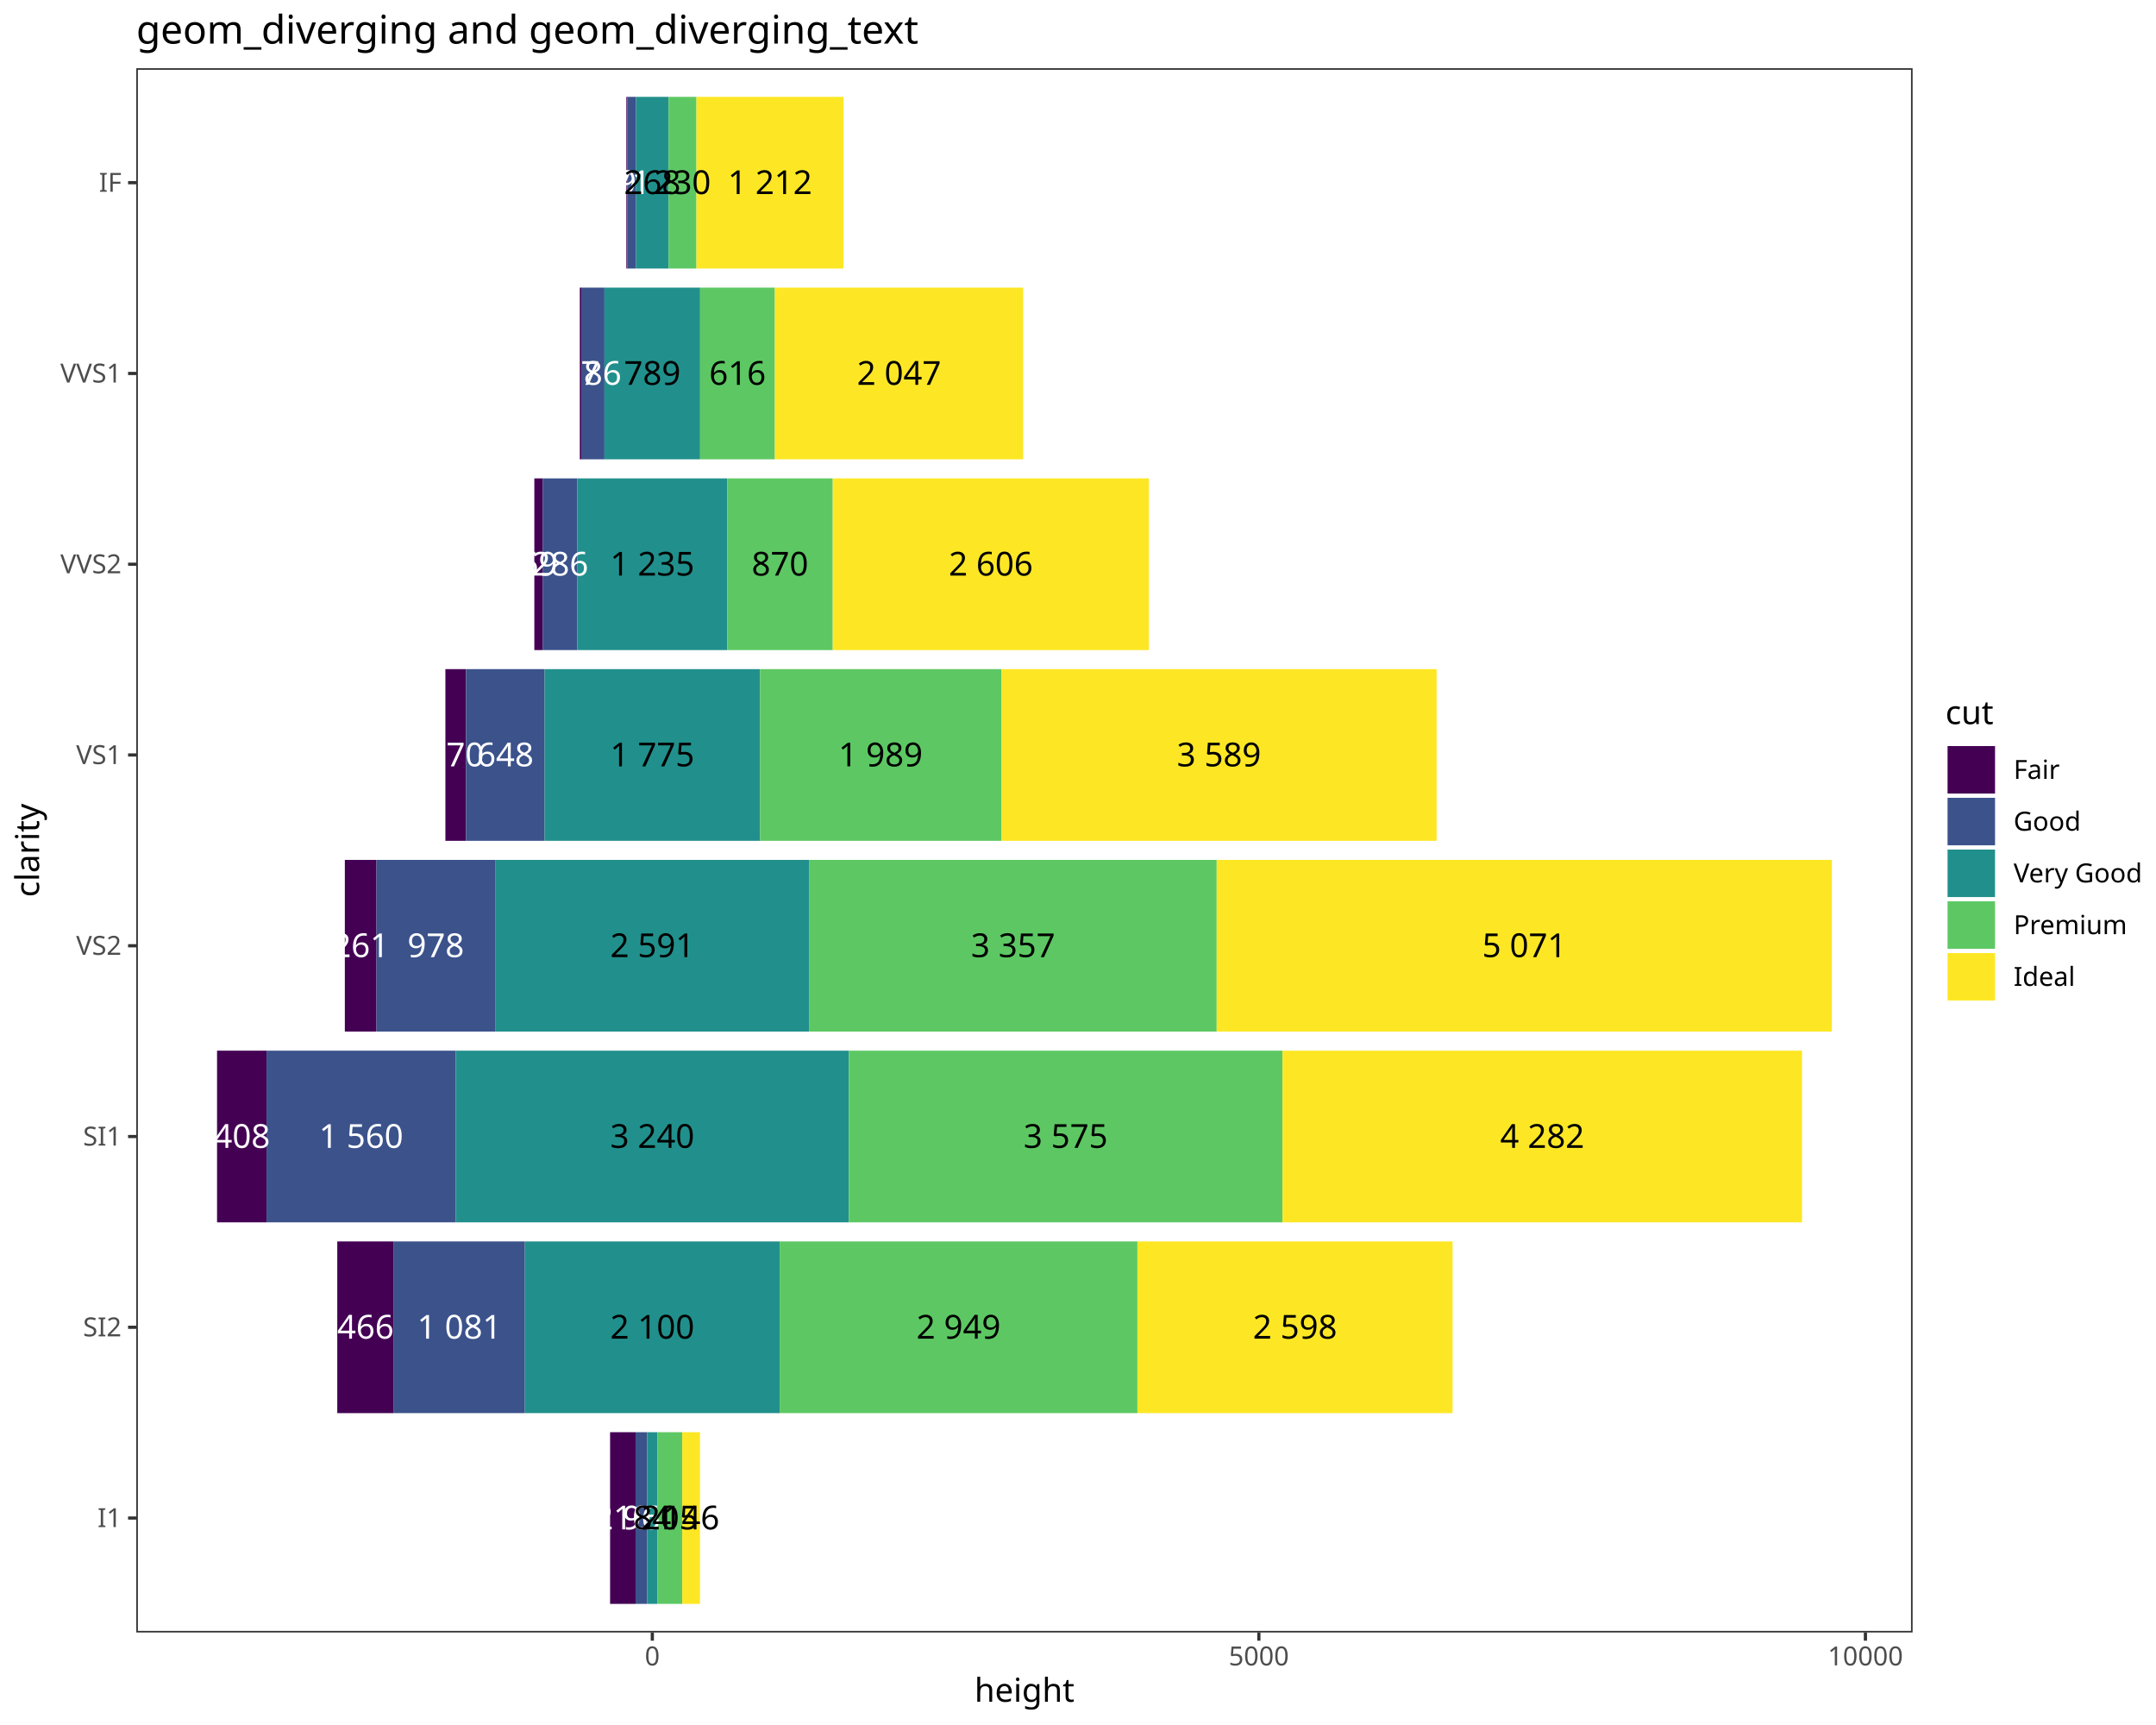
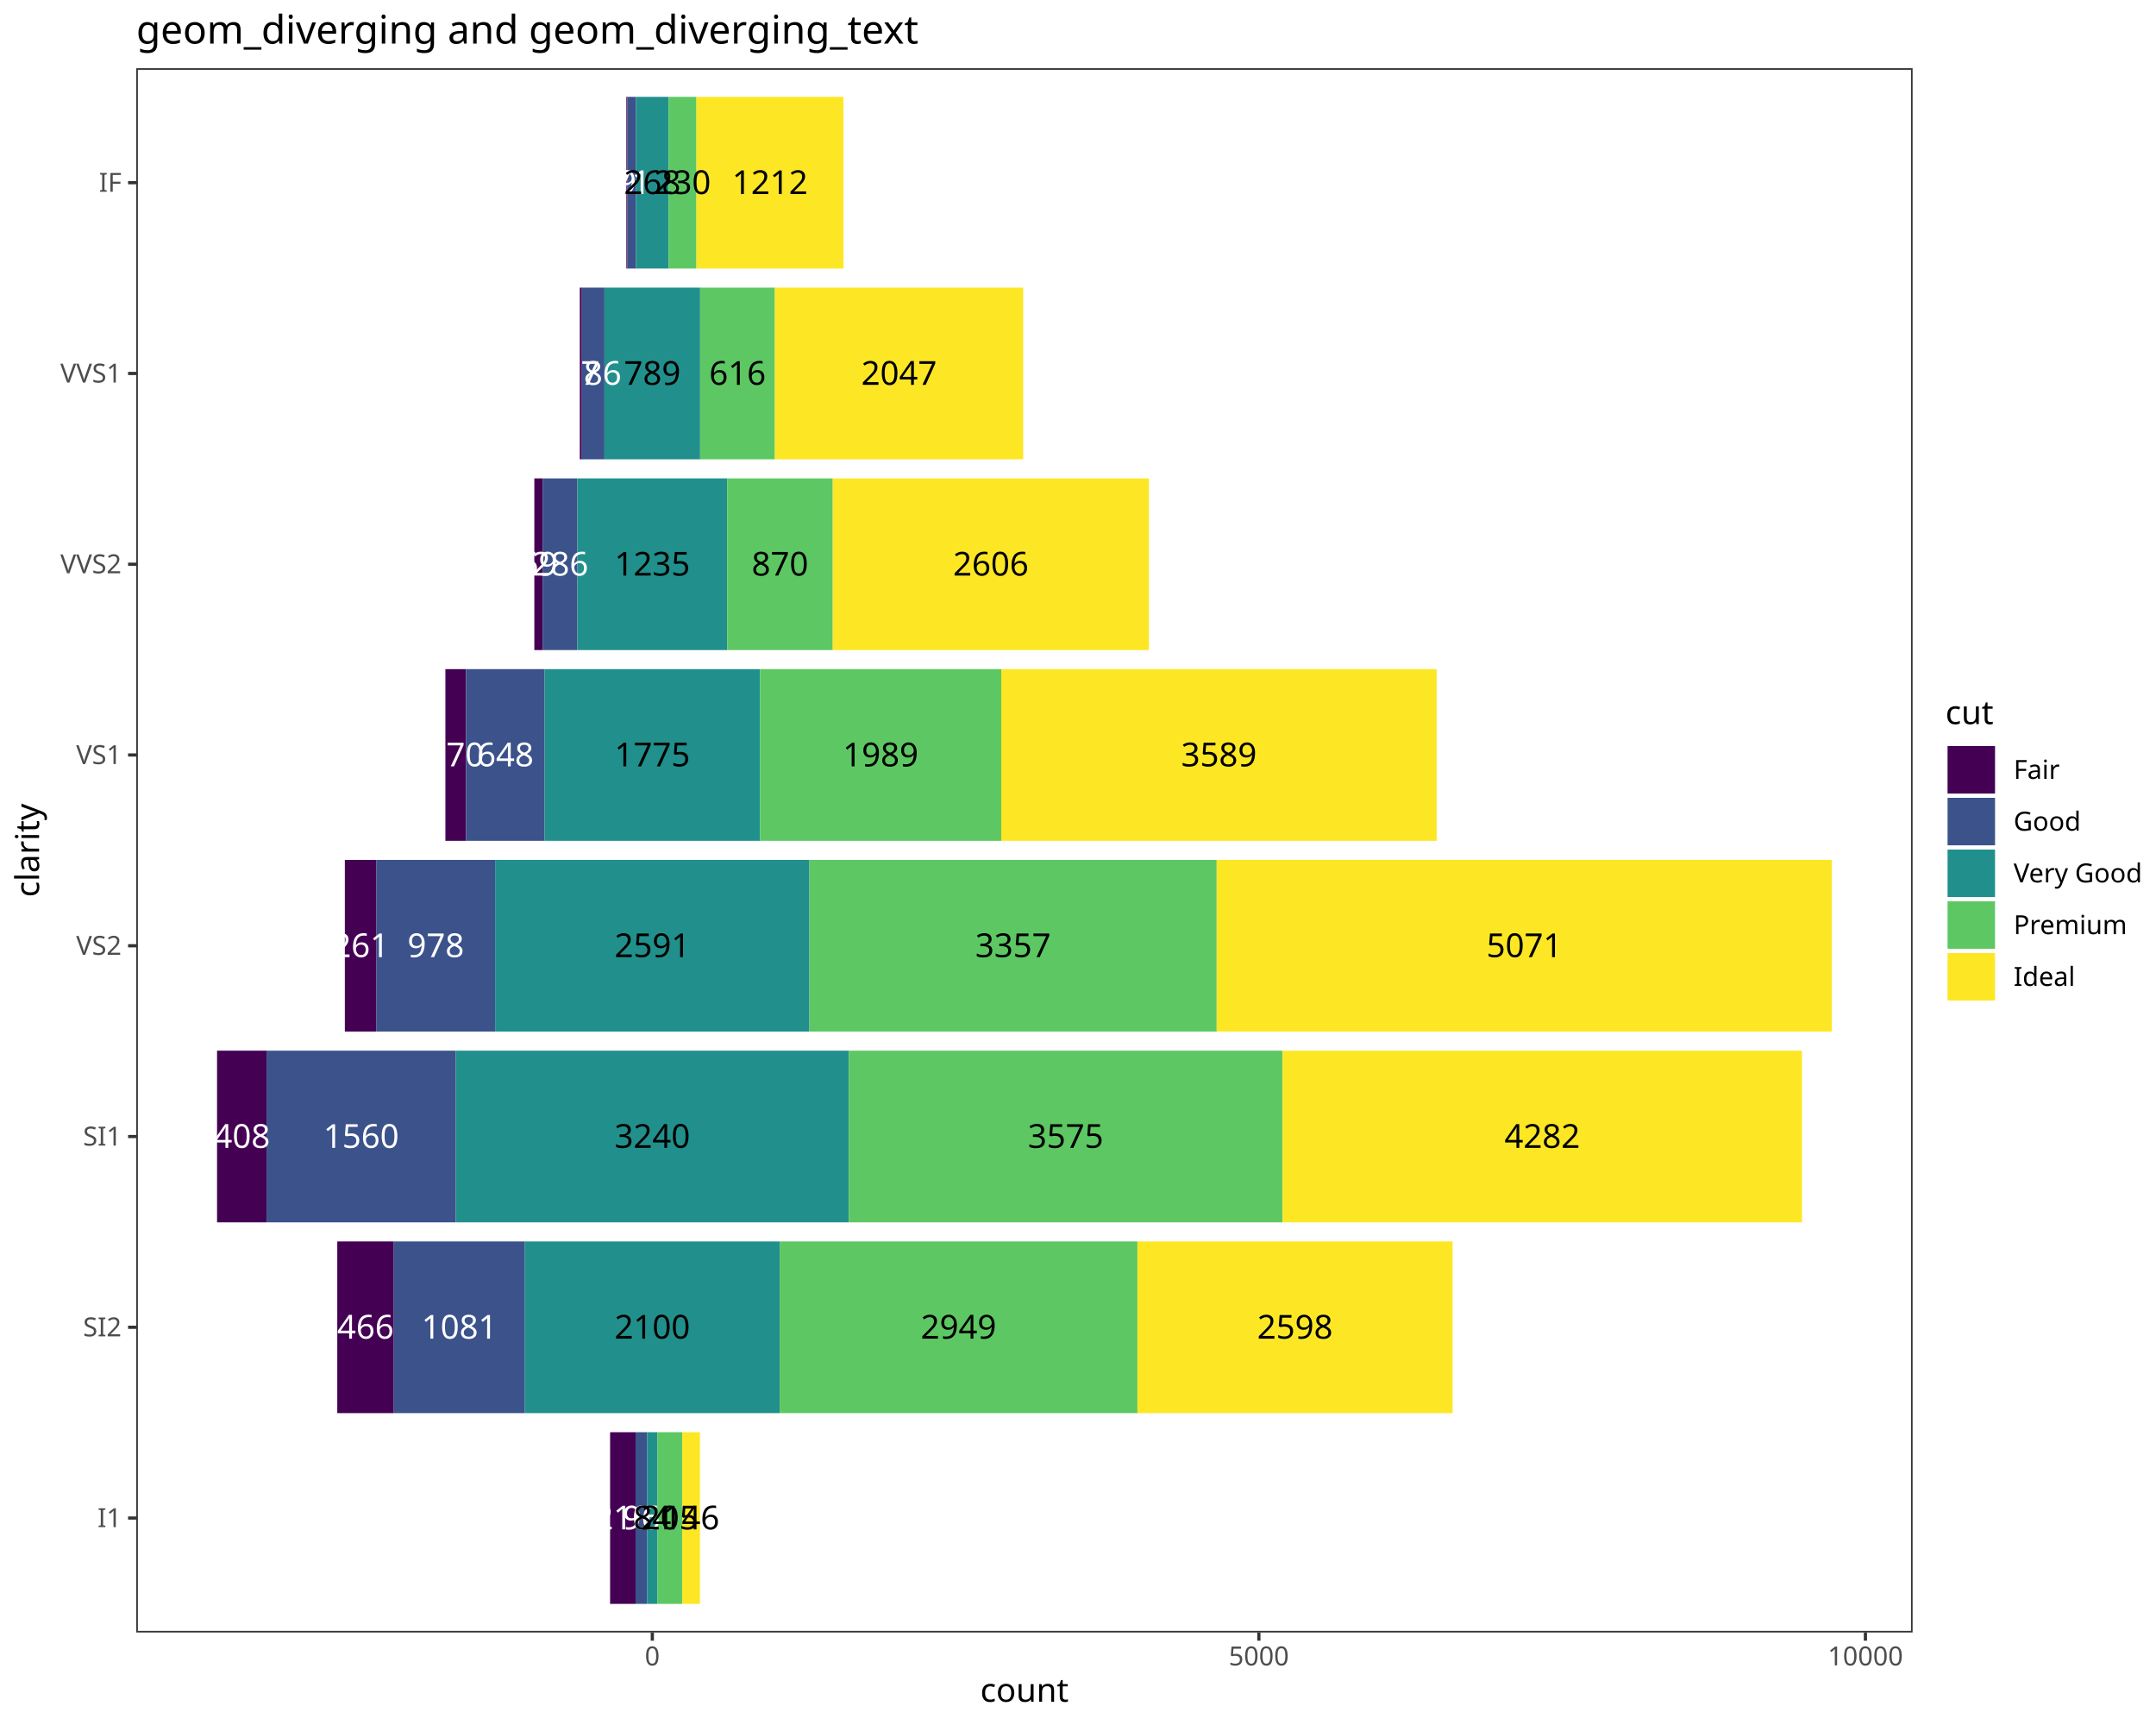
<svg xmlns="http://www.w3.org/2000/svg" class="svglite" data-engine-version="2.0" width="720.00pt" height="576.00pt" viewBox="0 0 720.00 576.00">
  <defs>
    <style type="text/css">
    .svglite line, .svglite polyline, .svglite polygon, .svglite path, .svglite rect, .svglite circle {
      fill: none;
      stroke: #000000;
      stroke-linecap: round;
      stroke-linejoin: round;
      stroke-miterlimit: 10.00;
    }
  </style>
  </defs>
  <rect width="100%" height="100%" style="stroke: none; fill: #FFFFFF;" />
  <defs>
    <clipPath id="cpMC4wMHw3MjAuMDB8MC4wMHw1NzYuMDA=">
      <rect x="0.00" y="0.00" width="720.00" height="576.00" />
    </clipPath>
  </defs>
  <g clip-path="url(#cpMC4wMHw3MjAuMDB8MC4wMHw1NzYuMDA=)">
    <rect x="0.00" y="0.00" width="720.00" height="576.00" style="stroke-width: 1.07; stroke: #FFFFFF; fill: #FFFFFF;" />
  </g>
  <defs>
    <clipPath id="cpNDUuNTF8NjM4LjczfDIyLjc4fDU0NS4xMQ==">
      <rect x="45.51" y="22.78" width="593.21" height="522.33" />
    </clipPath>
  </defs>
  <g clip-path="url(#cpNDUuNTF8NjM4LjczfDIyLjc4fDU0NS4xMQ==)">
    <rect x="45.51" y="22.78" width="593.21" height="522.33" style="stroke-width: 1.07; stroke: none; fill: #FFFFFF;" />
    <rect x="203.74" y="478.23" width="8.51" height="57.33" style="stroke-width: 1.07; stroke: none; stroke-linecap: butt; stroke-linejoin: miter; fill: #440154;" />
    <rect x="212.25" y="478.23" width="3.89" height="57.33" style="stroke-width: 1.07; stroke: none; stroke-linecap: butt; stroke-linejoin: miter; fill: #3B528B;" />
    <rect x="216.14" y="478.23" width="3.40" height="57.33" style="stroke-width: 1.07; stroke: none; stroke-linecap: butt; stroke-linejoin: miter; fill: #21908C;" />
    <rect x="219.54" y="478.23" width="8.31" height="57.33" style="stroke-width: 1.07; stroke: none; stroke-linecap: butt; stroke-linejoin: miter; fill: #5DC863;" />
    <rect x="227.84" y="478.23" width="5.91" height="57.33" style="stroke-width: 1.07; stroke: none; stroke-linecap: butt; stroke-linejoin: miter; fill: #FDE725;" />
    <rect x="112.63" y="414.53" width="18.88" height="57.33" style="stroke-width: 1.07; stroke: none; stroke-linecap: butt; stroke-linejoin: miter; fill: #440154;" />
    <rect x="131.50" y="414.53" width="43.79" height="57.33" style="stroke-width: 1.07; stroke: none; stroke-linecap: butt; stroke-linejoin: miter; fill: #3B528B;" />
    <rect x="175.30" y="414.53" width="85.08" height="57.33" style="stroke-width: 1.07; stroke: none; stroke-linecap: butt; stroke-linejoin: miter; fill: #21908C;" />
    <rect x="260.38" y="414.53" width="119.47" height="57.33" style="stroke-width: 1.07; stroke: none; stroke-linecap: butt; stroke-linejoin: miter; fill: #5DC863;" />
    <rect x="379.85" y="414.53" width="105.25" height="57.33" style="stroke-width: 1.07; stroke: none; stroke-linecap: butt; stroke-linejoin: miter; fill: #FDE725;" />
    <rect x="72.48" y="350.83" width="16.53" height="57.33" style="stroke-width: 1.07; stroke: none; stroke-linecap: butt; stroke-linejoin: miter; fill: #440154;" />
    <rect x="89.01" y="350.83" width="63.20" height="57.33" style="stroke-width: 1.07; stroke: none; stroke-linecap: butt; stroke-linejoin: miter; fill: #3B528B;" />
    <rect x="152.21" y="350.83" width="131.26" height="57.33" style="stroke-width: 1.07; stroke: none; stroke-linecap: butt; stroke-linejoin: miter; fill: #21908C;" />
    <rect x="283.47" y="350.83" width="144.83" height="57.33" style="stroke-width: 1.07; stroke: none; stroke-linecap: butt; stroke-linejoin: miter; fill: #5DC863;" />
    <rect x="428.30" y="350.83" width="173.48" height="57.33" style="stroke-width: 1.07; stroke: none; stroke-linecap: butt; stroke-linejoin: miter; fill: #FDE725;" />
    <rect x="115.16" y="287.13" width="10.57" height="57.33" style="stroke-width: 1.07; stroke: none; stroke-linecap: butt; stroke-linejoin: miter; fill: #440154;" />
    <rect x="125.73" y="287.13" width="39.62" height="57.33" style="stroke-width: 1.07; stroke: none; stroke-linecap: butt; stroke-linejoin: miter; fill: #3B528B;" />
    <rect x="165.35" y="287.13" width="104.97" height="57.33" style="stroke-width: 1.07; stroke: none; stroke-linecap: butt; stroke-linejoin: miter; fill: #21908C;" />
    <rect x="270.32" y="287.13" width="136.00" height="57.33" style="stroke-width: 1.07; stroke: none; stroke-linecap: butt; stroke-linejoin: miter; fill: #5DC863;" />
    <rect x="406.32" y="287.13" width="205.44" height="57.33" style="stroke-width: 1.07; stroke: none; stroke-linecap: butt; stroke-linejoin: miter; fill: #FDE725;" />
    <rect x="148.74" y="223.43" width="6.89" height="57.33" style="stroke-width: 1.07; stroke: none; stroke-linecap: butt; stroke-linejoin: miter; fill: #440154;" />
    <rect x="155.63" y="223.43" width="26.25" height="57.33" style="stroke-width: 1.07; stroke: none; stroke-linecap: butt; stroke-linejoin: miter; fill: #3B528B;" />
    <rect x="181.88" y="223.43" width="71.91" height="57.33" style="stroke-width: 1.07; stroke: none; stroke-linecap: butt; stroke-linejoin: miter; fill: #21908C;" />
    <rect x="253.79" y="223.43" width="80.58" height="57.33" style="stroke-width: 1.07; stroke: none; stroke-linecap: butt; stroke-linejoin: miter; fill: #5DC863;" />
    <rect x="334.37" y="223.43" width="145.40" height="57.33" style="stroke-width: 1.07; stroke: none; stroke-linecap: butt; stroke-linejoin: miter; fill: #FDE725;" />
    <rect x="178.44" y="159.74" width="2.80" height="57.33" style="stroke-width: 1.07; stroke: none; stroke-linecap: butt; stroke-linejoin: miter; fill: #440154;" />
    <rect x="181.23" y="159.74" width="11.59" height="57.33" style="stroke-width: 1.07; stroke: none; stroke-linecap: butt; stroke-linejoin: miter; fill: #3B528B;" />
    <rect x="192.82" y="159.74" width="50.03" height="57.33" style="stroke-width: 1.07; stroke: none; stroke-linecap: butt; stroke-linejoin: miter; fill: #21908C;" />
    <rect x="242.85" y="159.74" width="35.25" height="57.33" style="stroke-width: 1.07; stroke: none; stroke-linecap: butt; stroke-linejoin: miter; fill: #5DC863;" />
    <rect x="278.10" y="159.74" width="105.58" height="57.33" style="stroke-width: 1.07; stroke: none; stroke-linecap: butt; stroke-linejoin: miter; fill: #FDE725;" />
    <rect x="193.63" y="96.04" width="0.69" height="57.33" style="stroke-width: 1.07; stroke: none; stroke-linecap: butt; stroke-linejoin: miter; fill: #440154;" />
    <rect x="194.32" y="96.04" width="7.54" height="57.33" style="stroke-width: 1.07; stroke: none; stroke-linecap: butt; stroke-linejoin: miter; fill: #3B528B;" />
    <rect x="201.85" y="96.04" width="31.96" height="57.33" style="stroke-width: 1.07; stroke: none; stroke-linecap: butt; stroke-linejoin: miter; fill: #21908C;" />
    <rect x="233.82" y="96.04" width="24.96" height="57.33" style="stroke-width: 1.07; stroke: none; stroke-linecap: butt; stroke-linejoin: miter; fill: #5DC863;" />
    <rect x="258.77" y="96.04" width="82.93" height="57.33" style="stroke-width: 1.07; stroke: none; stroke-linecap: butt; stroke-linejoin: miter; fill: #FDE725;" />
    <rect x="209.17" y="32.34" width="0.36" height="57.33" style="stroke-width: 1.07; stroke: none; stroke-linecap: butt; stroke-linejoin: miter; fill: #440154;" />
    <rect x="209.53" y="32.34" width="2.88" height="57.33" style="stroke-width: 1.07; stroke: none; stroke-linecap: butt; stroke-linejoin: miter; fill: #3B528B;" />
    <rect x="212.41" y="32.34" width="10.86" height="57.33" style="stroke-width: 1.07; stroke: none; stroke-linecap: butt; stroke-linejoin: miter; fill: #21908C;" />
    <rect x="223.27" y="32.34" width="9.32" height="57.33" style="stroke-width: 1.07; stroke: none; stroke-linecap: butt; stroke-linejoin: miter; fill: #5DC863;" />
    <rect x="232.58" y="32.34" width="49.10" height="57.33" style="stroke-width: 1.07; stroke: none; stroke-linecap: butt; stroke-linejoin: miter; fill: #FDE725;" />
    <text x="207.99" y="510.69" text-anchor="middle" style="font-size: 11.04px; fill: #FFFFFF; font-family: sans;" textLength="18.42px" lengthAdjust="spacingAndGlyphs">210</text>
    <text x="214.19" y="510.69" text-anchor="middle" style="font-size: 11.04px; fill: #FFFFFF; font-family: sans;" textLength="12.28px" lengthAdjust="spacingAndGlyphs">96</text>
    <text x="217.84" y="510.69" text-anchor="middle" style="font-size: 11.04px; font-family: sans;" textLength="12.28px" lengthAdjust="spacingAndGlyphs">84</text>
    <text x="223.69" y="510.69" text-anchor="middle" style="font-size: 11.04px; font-family: sans;" textLength="18.42px" lengthAdjust="spacingAndGlyphs">205</text>
    <text x="230.80" y="510.69" text-anchor="middle" style="font-size: 11.04px; font-family: sans;" textLength="18.42px" lengthAdjust="spacingAndGlyphs">146</text>
    <text x="122.06" y="446.99" text-anchor="middle" style="font-size: 11.04px; fill: #FFFFFF; font-family: sans;" textLength="18.42px" lengthAdjust="spacingAndGlyphs">466</text>
-     <text x="153.40" y="446.99" text-anchor="middle" style="font-size: 11.04px; fill: #FFFFFF; font-family: sans;" textLength="27.63px" lengthAdjust="spacingAndGlyphs">1 081</text>
-     <text x="217.84" y="446.99" text-anchor="middle" style="font-size: 11.04px; font-family: sans;" textLength="27.63px" lengthAdjust="spacingAndGlyphs">2 100</text>
-     <text x="320.11" y="446.99" text-anchor="middle" style="font-size: 11.04px; font-family: sans;" textLength="27.63px" lengthAdjust="spacingAndGlyphs">2 949</text>
-     <text x="432.47" y="446.99" text-anchor="middle" style="font-size: 11.04px; font-family: sans;" textLength="27.63px" lengthAdjust="spacingAndGlyphs">2 598</text>
+     <text x="153.40" y="446.99" text-anchor="middle" style="font-size: 11.04px; fill: #FFFFFF; font-family: sans;" textLength="24.56px" lengthAdjust="spacingAndGlyphs">1081</text>
+     <text x="217.84" y="446.99" text-anchor="middle" style="font-size: 11.04px; font-family: sans;" textLength="24.56px" lengthAdjust="spacingAndGlyphs">2100</text>
+     <text x="320.11" y="446.99" text-anchor="middle" style="font-size: 11.04px; font-family: sans;" textLength="24.56px" lengthAdjust="spacingAndGlyphs">2949</text>
+     <text x="432.47" y="446.99" text-anchor="middle" style="font-size: 11.04px; font-family: sans;" textLength="24.56px" lengthAdjust="spacingAndGlyphs">2598</text>
    <text x="80.74" y="383.29" text-anchor="middle" style="font-size: 11.04px; fill: #FFFFFF; font-family: sans;" textLength="18.42px" lengthAdjust="spacingAndGlyphs">408</text>
-     <text x="120.61" y="383.29" text-anchor="middle" style="font-size: 11.04px; fill: #FFFFFF; font-family: sans;" textLength="27.63px" lengthAdjust="spacingAndGlyphs">1 560</text>
-     <text x="217.84" y="383.29" text-anchor="middle" style="font-size: 11.04px; font-family: sans;" textLength="27.63px" lengthAdjust="spacingAndGlyphs">3 240</text>
-     <text x="355.88" y="383.29" text-anchor="middle" style="font-size: 11.04px; font-family: sans;" textLength="27.63px" lengthAdjust="spacingAndGlyphs">3 575</text>
-     <text x="515.04" y="383.29" text-anchor="middle" style="font-size: 11.04px; font-family: sans;" textLength="27.63px" lengthAdjust="spacingAndGlyphs">4 282</text>
+     <text x="120.61" y="383.29" text-anchor="middle" style="font-size: 11.04px; fill: #FFFFFF; font-family: sans;" textLength="24.56px" lengthAdjust="spacingAndGlyphs">1560</text>
+     <text x="217.84" y="383.29" text-anchor="middle" style="font-size: 11.04px; font-family: sans;" textLength="24.56px" lengthAdjust="spacingAndGlyphs">3240</text>
+     <text x="355.88" y="383.29" text-anchor="middle" style="font-size: 11.04px; font-family: sans;" textLength="24.56px" lengthAdjust="spacingAndGlyphs">3575</text>
+     <text x="515.04" y="383.29" text-anchor="middle" style="font-size: 11.04px; font-family: sans;" textLength="24.56px" lengthAdjust="spacingAndGlyphs">4282</text>
    <text x="120.44" y="319.60" text-anchor="middle" style="font-size: 11.04px; fill: #FFFFFF; font-family: sans;" textLength="18.42px" lengthAdjust="spacingAndGlyphs">261</text>
    <text x="145.54" y="319.60" text-anchor="middle" style="font-size: 11.04px; fill: #FFFFFF; font-family: sans;" textLength="18.42px" lengthAdjust="spacingAndGlyphs">978</text>
-     <text x="217.84" y="319.60" text-anchor="middle" style="font-size: 11.04px; font-family: sans;" textLength="27.63px" lengthAdjust="spacingAndGlyphs">2 591</text>
-     <text x="338.32" y="319.60" text-anchor="middle" style="font-size: 11.04px; font-family: sans;" textLength="27.63px" lengthAdjust="spacingAndGlyphs">3 357</text>
-     <text x="509.04" y="319.60" text-anchor="middle" style="font-size: 11.04px; font-family: sans;" textLength="27.63px" lengthAdjust="spacingAndGlyphs">5 071</text>
+     <text x="217.84" y="319.60" text-anchor="middle" style="font-size: 11.04px; font-family: sans;" textLength="24.56px" lengthAdjust="spacingAndGlyphs">2591</text>
+     <text x="338.32" y="319.60" text-anchor="middle" style="font-size: 11.04px; font-family: sans;" textLength="24.56px" lengthAdjust="spacingAndGlyphs">3357</text>
+     <text x="509.04" y="319.60" text-anchor="middle" style="font-size: 11.04px; font-family: sans;" textLength="24.56px" lengthAdjust="spacingAndGlyphs">5071</text>
    <text x="152.19" y="255.90" text-anchor="middle" style="font-size: 11.04px; fill: #FFFFFF; font-family: sans;" textLength="18.42px" lengthAdjust="spacingAndGlyphs">170</text>
    <text x="168.76" y="255.90" text-anchor="middle" style="font-size: 11.04px; fill: #FFFFFF; font-family: sans;" textLength="18.42px" lengthAdjust="spacingAndGlyphs">648</text>
-     <text x="217.84" y="255.90" text-anchor="middle" style="font-size: 11.04px; font-family: sans;" textLength="27.63px" lengthAdjust="spacingAndGlyphs">1 775</text>
-     <text x="294.08" y="255.90" text-anchor="middle" style="font-size: 11.04px; font-family: sans;" textLength="27.63px" lengthAdjust="spacingAndGlyphs">1 989</text>
-     <text x="407.07" y="255.90" text-anchor="middle" style="font-size: 11.04px; font-family: sans;" textLength="27.63px" lengthAdjust="spacingAndGlyphs">3 589</text>
+     <text x="217.84" y="255.90" text-anchor="middle" style="font-size: 11.04px; font-family: sans;" textLength="24.56px" lengthAdjust="spacingAndGlyphs">1775</text>
+     <text x="294.08" y="255.90" text-anchor="middle" style="font-size: 11.04px; font-family: sans;" textLength="24.56px" lengthAdjust="spacingAndGlyphs">1989</text>
+     <text x="407.07" y="255.90" text-anchor="middle" style="font-size: 11.04px; font-family: sans;" textLength="24.56px" lengthAdjust="spacingAndGlyphs">3589</text>
    <text x="179.84" y="192.20" text-anchor="middle" style="font-size: 11.04px; fill: #FFFFFF; font-family: sans;" textLength="12.28px" lengthAdjust="spacingAndGlyphs">69</text>
    <text x="187.03" y="192.20" text-anchor="middle" style="font-size: 11.04px; fill: #FFFFFF; font-family: sans;" textLength="18.42px" lengthAdjust="spacingAndGlyphs">286</text>
-     <text x="217.84" y="192.20" text-anchor="middle" style="font-size: 11.04px; font-family: sans;" textLength="27.63px" lengthAdjust="spacingAndGlyphs">1 235</text>
+     <text x="217.84" y="192.20" text-anchor="middle" style="font-size: 11.04px; font-family: sans;" textLength="24.56px" lengthAdjust="spacingAndGlyphs">1235</text>
    <text x="260.48" y="192.20" text-anchor="middle" style="font-size: 11.04px; font-family: sans;" textLength="18.42px" lengthAdjust="spacingAndGlyphs">870</text>
-     <text x="330.89" y="192.20" text-anchor="middle" style="font-size: 11.04px; font-family: sans;" textLength="27.63px" lengthAdjust="spacingAndGlyphs">2 606</text>
+     <text x="330.89" y="192.20" text-anchor="middle" style="font-size: 11.04px; font-family: sans;" textLength="24.56px" lengthAdjust="spacingAndGlyphs">2606</text>
    <text x="193.97" y="128.50" text-anchor="middle" style="font-size: 11.04px; fill: #FFFFFF; font-family: sans;" textLength="12.28px" lengthAdjust="spacingAndGlyphs">17</text>
    <text x="198.09" y="128.50" text-anchor="middle" style="font-size: 11.04px; fill: #FFFFFF; font-family: sans;" textLength="18.42px" lengthAdjust="spacingAndGlyphs">186</text>
    <text x="217.84" y="128.50" text-anchor="middle" style="font-size: 11.04px; font-family: sans;" textLength="18.42px" lengthAdjust="spacingAndGlyphs">789</text>
    <text x="246.30" y="128.50" text-anchor="middle" style="font-size: 11.04px; font-family: sans;" textLength="18.42px" lengthAdjust="spacingAndGlyphs">616</text>
-     <text x="300.24" y="128.50" text-anchor="middle" style="font-size: 11.04px; font-family: sans;" textLength="27.63px" lengthAdjust="spacingAndGlyphs">2 047</text>
+     <text x="300.24" y="128.50" text-anchor="middle" style="font-size: 11.04px; font-family: sans;" textLength="24.56px" lengthAdjust="spacingAndGlyphs">2047</text>
    <text x="209.35" y="64.80" text-anchor="middle" style="font-size: 11.04px; fill: #FFFFFF; font-family: sans;" textLength="6.14px" lengthAdjust="spacingAndGlyphs">9</text>
    <text x="210.97" y="64.80" text-anchor="middle" style="font-size: 11.04px; fill: #FFFFFF; font-family: sans;" textLength="12.28px" lengthAdjust="spacingAndGlyphs">71</text>
    <text x="217.84" y="64.80" text-anchor="middle" style="font-size: 11.04px; font-family: sans;" textLength="18.42px" lengthAdjust="spacingAndGlyphs">268</text>
    <text x="227.92" y="64.80" text-anchor="middle" style="font-size: 11.04px; font-family: sans;" textLength="18.42px" lengthAdjust="spacingAndGlyphs">230</text>
-     <text x="257.13" y="64.80" text-anchor="middle" style="font-size: 11.04px; font-family: sans;" textLength="27.63px" lengthAdjust="spacingAndGlyphs">1 212</text>
+     <text x="257.13" y="64.80" text-anchor="middle" style="font-size: 11.04px; font-family: sans;" textLength="24.56px" lengthAdjust="spacingAndGlyphs">1212</text>
    <rect x="45.51" y="22.78" width="593.21" height="522.33" style="stroke-width: 1.07; stroke: #333333;" />
  </g>
  <g clip-path="url(#cpMC4wMHw3MjAuMDB8MC4wMHw1NzYuMDA=)">
    <text x="40.58" y="509.92" text-anchor="end" style="font-size: 8.80px; fill: #4D4D4D; font-family: sans;" textLength="7.34px" lengthAdjust="spacingAndGlyphs">I1</text>
    <text x="40.58" y="446.22" text-anchor="end" style="font-size: 8.80px; fill: #4D4D4D; font-family: sans;" textLength="13.21px" lengthAdjust="spacingAndGlyphs">SI2</text>
    <text x="40.58" y="382.52" text-anchor="end" style="font-size: 8.80px; fill: #4D4D4D; font-family: sans;" textLength="13.21px" lengthAdjust="spacingAndGlyphs">SI1</text>
    <text x="40.58" y="318.83" text-anchor="end" style="font-size: 8.80px; fill: #4D4D4D; font-family: sans;" textLength="16.64px" lengthAdjust="spacingAndGlyphs">VS2</text>
    <text x="40.58" y="255.13" text-anchor="end" style="font-size: 8.80px; fill: #4D4D4D; font-family: sans;" textLength="16.64px" lengthAdjust="spacingAndGlyphs">VS1</text>
    <text x="40.58" y="191.43" text-anchor="end" style="font-size: 8.80px; fill: #4D4D4D; font-family: sans;" textLength="22.51px" lengthAdjust="spacingAndGlyphs">VVS2</text>
    <text x="40.58" y="127.73" text-anchor="end" style="font-size: 8.80px; fill: #4D4D4D; font-family: sans;" textLength="22.51px" lengthAdjust="spacingAndGlyphs">VVS1</text>
    <text x="40.58" y="64.03" text-anchor="end" style="font-size: 8.80px; fill: #4D4D4D; font-family: sans;" textLength="7.82px" lengthAdjust="spacingAndGlyphs">IF</text>
    <polyline points="42.77,506.89 45.51,506.89 " style="stroke-width: 1.07; stroke: #333333; stroke-linecap: butt;" />
    <polyline points="42.77,443.19 45.51,443.19 " style="stroke-width: 1.07; stroke: #333333; stroke-linecap: butt;" />
    <polyline points="42.77,379.50 45.51,379.50 " style="stroke-width: 1.07; stroke: #333333; stroke-linecap: butt;" />
    <polyline points="42.77,315.80 45.51,315.80 " style="stroke-width: 1.07; stroke: #333333; stroke-linecap: butt;" />
    <polyline points="42.77,252.10 45.51,252.10 " style="stroke-width: 1.07; stroke: #333333; stroke-linecap: butt;" />
    <polyline points="42.77,188.40 45.51,188.40 " style="stroke-width: 1.07; stroke: #333333; stroke-linecap: butt;" />
    <polyline points="42.77,124.70 45.51,124.70 " style="stroke-width: 1.07; stroke: #333333; stroke-linecap: butt;" />
    <polyline points="42.77,61.00 45.51,61.00 " style="stroke-width: 1.07; stroke: #333333; stroke-linecap: butt;" />
    <polyline points="217.84,547.85 217.84,545.11 " style="stroke-width: 1.07; stroke: #333333; stroke-linecap: butt;" />
    <polyline points="420.40,547.85 420.40,545.11 " style="stroke-width: 1.07; stroke: #333333; stroke-linecap: butt;" />
    <polyline points="622.96,547.85 622.96,545.11 " style="stroke-width: 1.07; stroke: #333333; stroke-linecap: butt;" />
    <text x="217.84" y="556.10" text-anchor="middle" style="font-size: 8.80px; fill: #4D4D4D; font-family: sans;" textLength="4.89px" lengthAdjust="spacingAndGlyphs">0</text>
    <text x="420.40" y="556.10" text-anchor="middle" style="font-size: 8.80px; fill: #4D4D4D; font-family: sans;" textLength="19.58px" lengthAdjust="spacingAndGlyphs">5000</text>
    <text x="622.96" y="556.10" text-anchor="middle" style="font-size: 8.80px; fill: #4D4D4D; font-family: sans;" textLength="24.47px" lengthAdjust="spacingAndGlyphs">10000</text>
-     <text x="342.12" y="568.24" text-anchor="middle" style="font-size: 11.00px; font-family: sans;" textLength="29.97px" lengthAdjust="spacingAndGlyphs">height</text>
+     <text x="342.12" y="568.24" text-anchor="middle" style="font-size: 11.00px; font-family: sans;" textLength="26.91px" lengthAdjust="spacingAndGlyphs">count</text>
    <text transform="translate(13.05,283.95) rotate(-90)" text-anchor="middle" style="font-size: 11.00px; font-family: sans;" textLength="28.73px" lengthAdjust="spacingAndGlyphs">clarity</text>
    <rect x="649.68" y="233.08" width="64.84" height="101.73" style="stroke-width: 1.07; stroke: none; fill: #FFFFFF;" />
    <text x="649.68" y="241.79" style="font-size: 11.00px; font-family: sans;" textLength="14.68px" lengthAdjust="spacingAndGlyphs">cut</text>
    <rect x="649.68" y="248.41" width="17.28" height="17.28" style="stroke-width: 1.07; stroke: none; fill: #FFFFFF;" />
    <rect x="650.39" y="249.12" width="15.86" height="15.86" style="stroke-width: 1.07; stroke: none; stroke-linecap: butt; stroke-linejoin: miter; fill: #440154;" />
    <rect x="649.68" y="265.69" width="17.28" height="17.28" style="stroke-width: 1.07; stroke: none; fill: #FFFFFF;" />
    <rect x="650.39" y="266.40" width="15.86" height="15.86" style="stroke-width: 1.07; stroke: none; stroke-linecap: butt; stroke-linejoin: miter; fill: #3B528B;" />
    <rect x="649.68" y="282.97" width="17.28" height="17.28" style="stroke-width: 1.07; stroke: none; fill: #FFFFFF;" />
    <rect x="650.39" y="283.68" width="15.86" height="15.86" style="stroke-width: 1.07; stroke: none; stroke-linecap: butt; stroke-linejoin: miter; fill: #21908C;" />
    <rect x="649.68" y="300.25" width="17.28" height="17.28" style="stroke-width: 1.07; stroke: none; fill: #FFFFFF;" />
    <rect x="650.39" y="300.96" width="15.86" height="15.86" style="stroke-width: 1.07; stroke: none; stroke-linecap: butt; stroke-linejoin: miter; fill: #5DC863;" />
    <rect x="649.68" y="317.53" width="17.28" height="17.28" style="stroke-width: 1.07; stroke: none; fill: #FFFFFF;" />
    <rect x="650.39" y="318.24" width="15.86" height="15.86" style="stroke-width: 1.07; stroke: none; stroke-linecap: butt; stroke-linejoin: miter; fill: #FDE725;" />
    <text x="672.44" y="260.08" style="font-size: 8.80px; font-family: sans;" textLength="15.15px" lengthAdjust="spacingAndGlyphs">Fair</text>
    <text x="672.44" y="277.36" style="font-size: 8.80px; font-family: sans;" textLength="21.53px" lengthAdjust="spacingAndGlyphs">Good</text>
    <text x="672.44" y="294.64" style="font-size: 8.80px; font-family: sans;" textLength="42.08px" lengthAdjust="spacingAndGlyphs">Very Good</text>
    <text x="672.44" y="311.92" style="font-size: 8.80px; font-family: sans;" textLength="35.21px" lengthAdjust="spacingAndGlyphs">Premium</text>
    <text x="672.44" y="329.20" style="font-size: 8.80px; font-family: sans;" textLength="19.08px" lengthAdjust="spacingAndGlyphs">Ideal</text>
    <text x="45.51" y="14.56" style="font-size: 13.20px; font-family: sans;" textLength="245.86px" lengthAdjust="spacingAndGlyphs">geom_diverging and geom_diverging_text</text>
  </g>
</svg>
